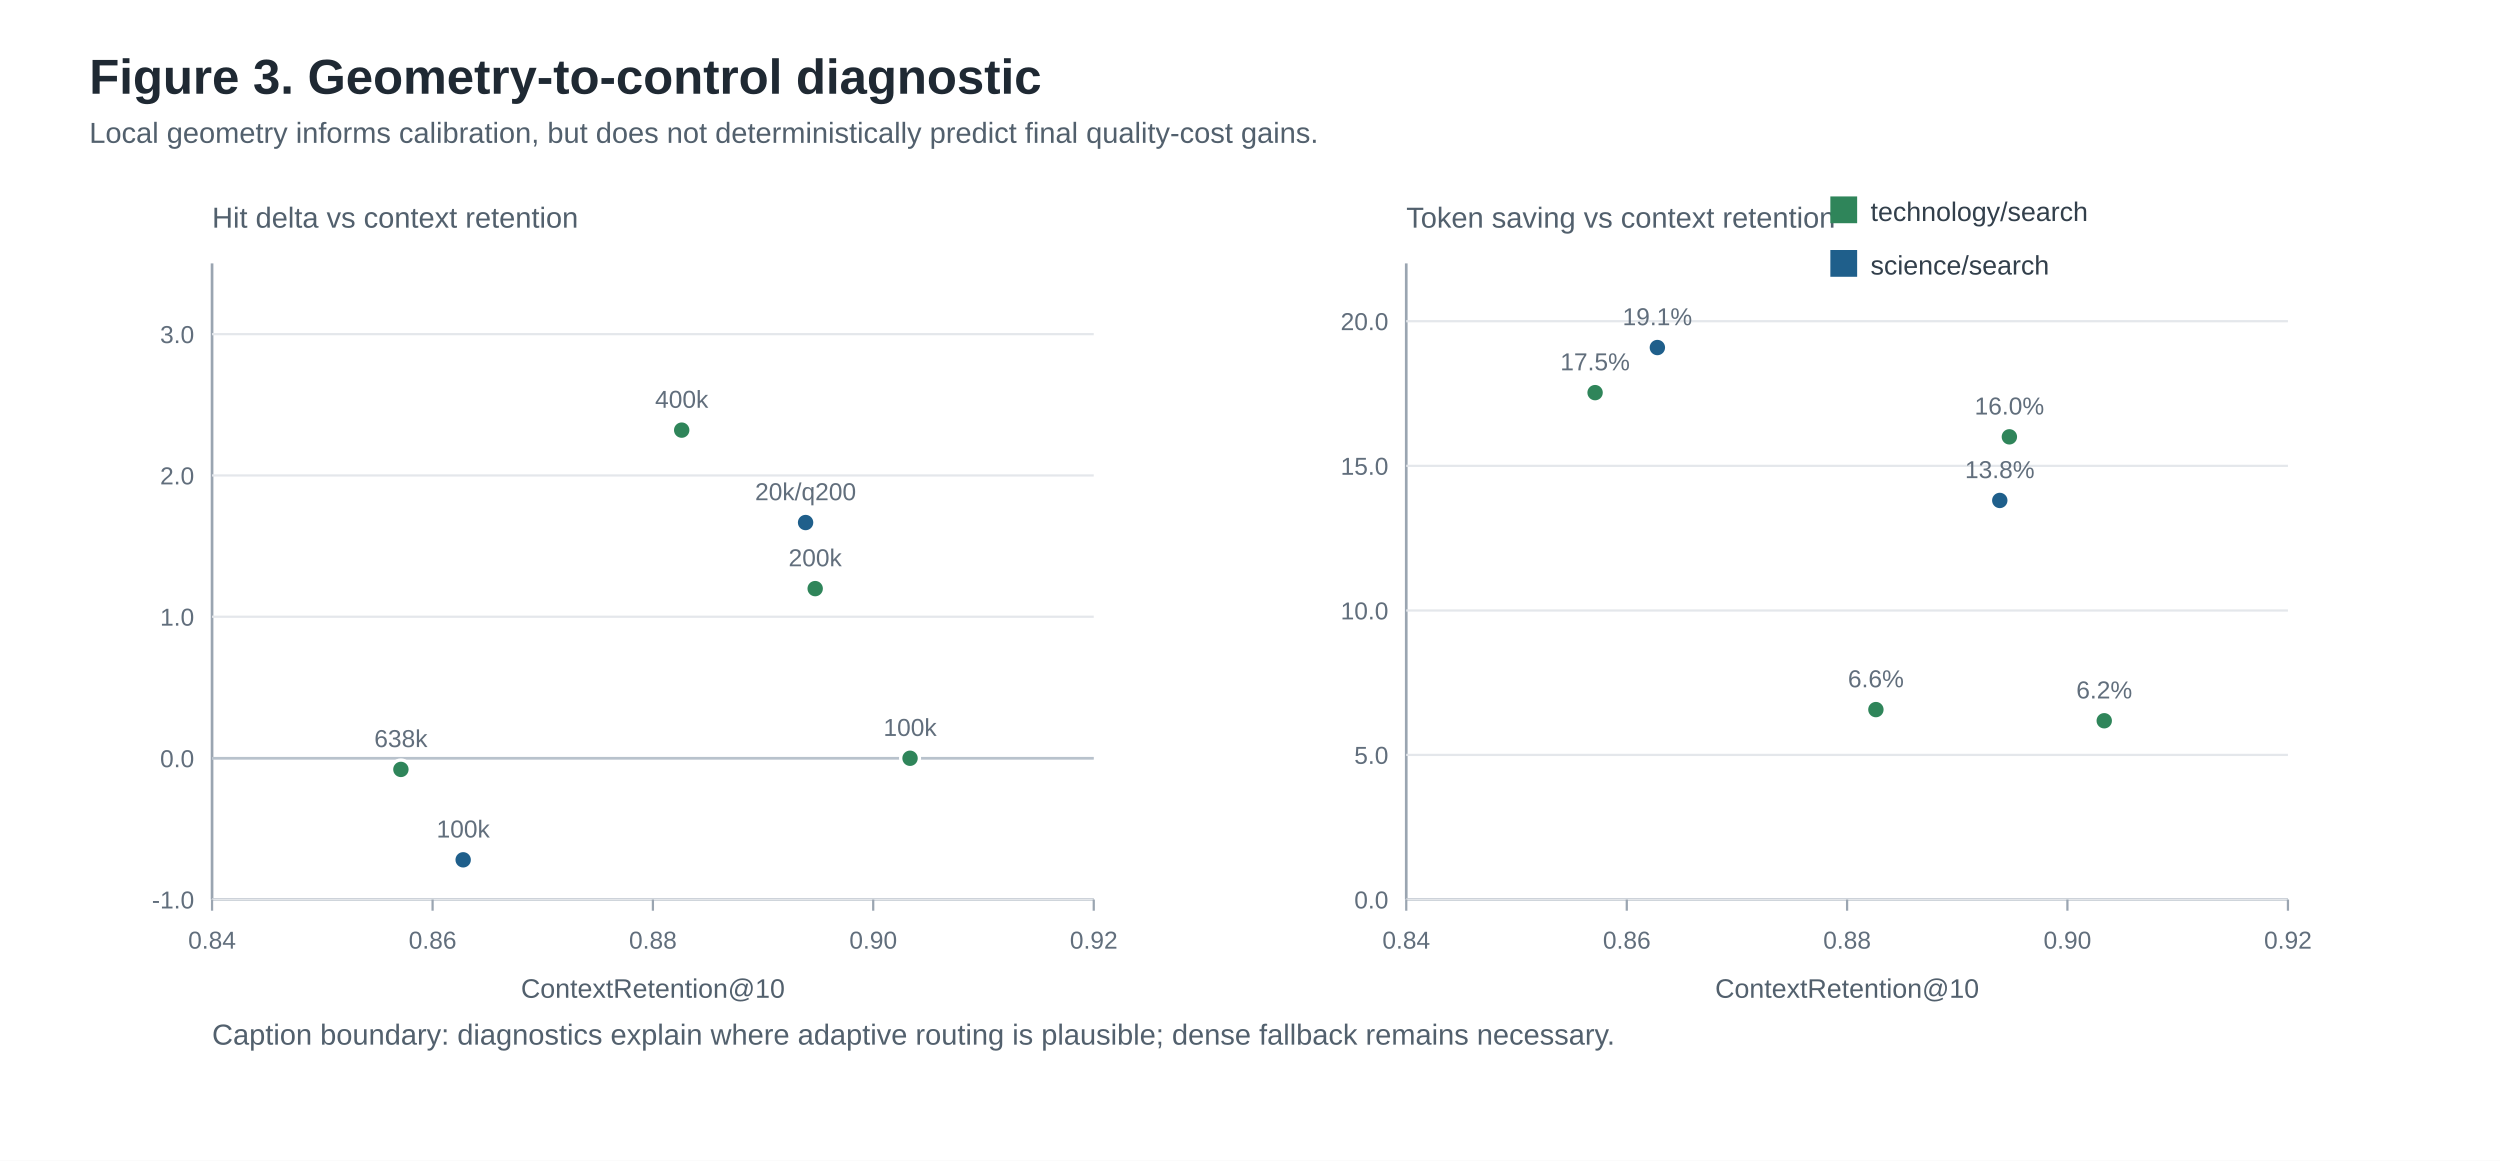
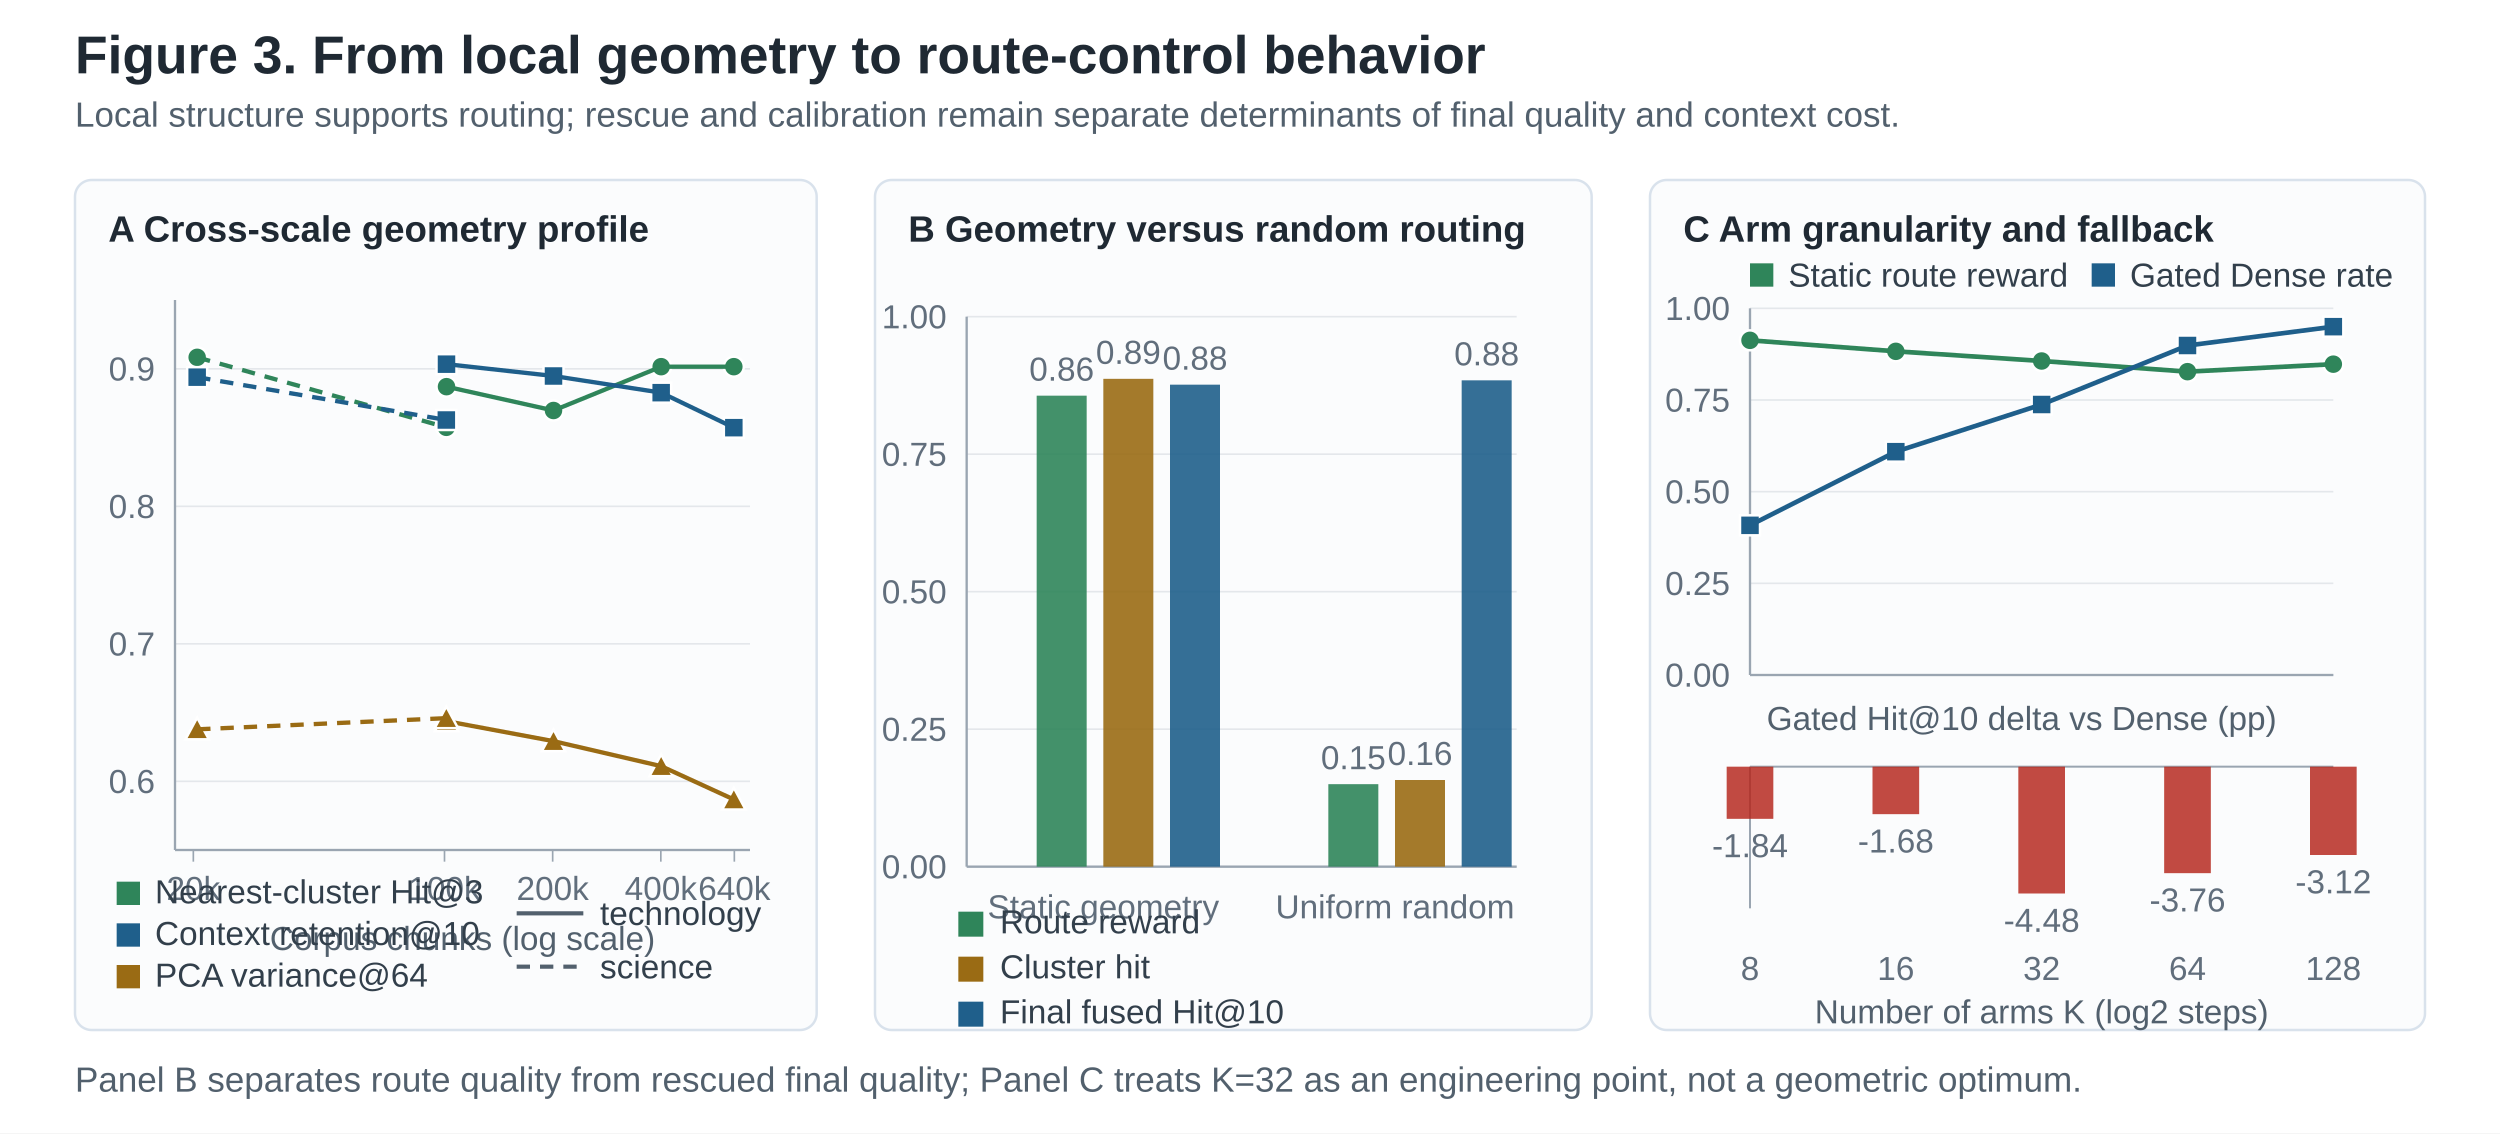
- <svg xmlns="http://www.w3.org/2000/svg" width="1120" height="520" viewBox="0 0 1120 520" role="img">
+ <svg xmlns="http://www.w3.org/2000/svg" width="1500" height="680" viewBox="0 0 1500 680" role="img">
  <defs>
    <marker id="arrow" markerWidth="10" markerHeight="10" refX="9" refY="3" orient="auto" markerUnits="strokeWidth">
      <path d="M0,0 L0,6 L9,3 z" fill="#425466" />
    </marker>
    <style>
text { font-family: Arial, Helvetica, sans-serif; fill: #1f2933; }
- .title { font-size: 22px; font-weight: 700; }
- .subtitle { font-size: 13px; fill: #52606d; }
+ .title { font-size: 32px; font-weight: 700; }
+ .subtitle { font-size: 21px; fill: #52606d; }
.axis { stroke: #9aa5b1; stroke-width: 1; }
.grid { stroke: #e4e7eb; stroke-width: 1; }
- .label { font-size: 12px; fill: #52606d; }
- .tick { font-size: 11px; fill: #616e7c; }
- .legend { font-size: 12px; fill: #323f4b; }
- .box-title { font-size: 13px; font-weight: 700; }
- .box-text { font-size: 11px; fill: #52606d; }
+ .label { font-size: 20px; fill: #52606d; }
+ .tick { font-size: 20px; fill: #616e7c; }
+ .legend { font-size: 20px; fill: #323f4b; }
+ .box-title { font-size: 22px; font-weight: 700; }
+ .box-text { font-size: 20px; fill: #52606d; }
</style>
  </defs>
  <rect width="100%" height="100%" fill="#ffffff" />
-   <text x="40.0" y="42.0" class="title" text-anchor="start">Figure 3. Geometry-to-control diagnostic</text>
-   <text x="40.0" y="64.0" class="subtitle" text-anchor="start">Local geometry informs calibration, but does not deterministically predict final quality-cost gains.</text>
-   <line x1="95.0" y1="118.0" x2="95.0" y2="403.0" stroke="#9aa5b1" stroke-width="1.2" />
-   <line x1="95.0" y1="403.0" x2="490.0" y2="403.0" stroke="#9aa5b1" stroke-width="1.2" />
-   <text x="95.0" y="102.0" class="subtitle" text-anchor="start">Hit delta vs context retention</text>
-   <line x1="95.0" y1="403.0" x2="490.0" y2="403.0" stroke="#e4e7eb" stroke-width="1.0" />
-   <text x="87.0" y="407.0" class="tick" text-anchor="end">-1.0</text>
-   <line x1="95.0" y1="339.7" x2="490.0" y2="339.7" stroke="#e4e7eb" stroke-width="1.0" />
-   <text x="87.0" y="343.7" class="tick" text-anchor="end">0.0</text>
-   <line x1="95.0" y1="276.3" x2="490.0" y2="276.3" stroke="#e4e7eb" stroke-width="1.0" />
-   <text x="87.0" y="280.3" class="tick" text-anchor="end">1.0</text>
-   <line x1="95.0" y1="213.0" x2="490.0" y2="213.0" stroke="#e4e7eb" stroke-width="1.0" />
-   <text x="87.0" y="217.0" class="tick" text-anchor="end">2.0</text>
-   <line x1="95.0" y1="149.7" x2="490.0" y2="149.7" stroke="#e4e7eb" stroke-width="1.0" />
-   <text x="87.0" y="153.7" class="tick" text-anchor="end">3.0</text>
-   <line x1="95.0" y1="403.0" x2="95.0" y2="408.0" stroke="#9aa5b1" stroke-width="1.0" />
-   <text x="95.0" y="425.0" class="tick" text-anchor="middle">0.84</text>
-   <line x1="193.8" y1="403.0" x2="193.8" y2="408.0" stroke="#9aa5b1" stroke-width="1.0" />
-   <text x="193.8" y="425.0" class="tick" text-anchor="middle">0.86</text>
-   <line x1="292.5" y1="403.0" x2="292.5" y2="408.0" stroke="#9aa5b1" stroke-width="1.0" />
-   <text x="292.5" y="425.0" class="tick" text-anchor="middle">0.88</text>
-   <line x1="391.2" y1="403.0" x2="391.2" y2="408.0" stroke="#9aa5b1" stroke-width="1.0" />
-   <text x="391.2" y="425.0" class="tick" text-anchor="middle">0.90</text>
-   <line x1="490.0" y1="403.0" x2="490.0" y2="408.0" stroke="#9aa5b1" stroke-width="1.0" />
-   <text x="490.0" y="425.0" class="tick" text-anchor="middle">0.92</text>
-   <text x="292.5" y="447.0" class="label" text-anchor="middle">ContextRetention@10</text>
-   <line x1="95.0" y1="339.7" x2="490.0" y2="339.7" stroke="#b8c2cc" stroke-width="1.2" />
-   <circle cx="407.7" cy="339.7" r="4.2" fill="#2f855a" stroke="#ffffff" stroke-width="1.5" />
-   <text x="407.7" y="329.7" class="tick" text-anchor="middle">100k</text>
-   <circle cx="365.2" cy="263.7" r="4.2" fill="#2f855a" stroke="#ffffff" stroke-width="1.5" />
-   <text x="365.2" y="253.7" class="tick" text-anchor="middle">200k</text>
-   <circle cx="305.4" cy="192.7" r="4.2" fill="#2f855a" stroke="#ffffff" stroke-width="1.5" />
-   <text x="305.4" y="182.7" class="tick" text-anchor="middle">400k</text>
-   <circle cx="179.6" cy="344.7" r="4.2" fill="#2f855a" stroke="#ffffff" stroke-width="1.5" />
-   <text x="179.6" y="334.7" class="tick" text-anchor="middle">638k</text>
-   <circle cx="360.9" cy="234.1" r="4.2" fill="#1f5f8b" stroke="#ffffff" stroke-width="1.5" />
-   <text x="360.9" y="224.1" class="tick" text-anchor="middle">20k/q200</text>
-   <circle cx="207.5" cy="385.2" r="4.2" fill="#1f5f8b" stroke="#ffffff" stroke-width="1.5" />
-   <text x="207.5" y="375.2" class="tick" text-anchor="middle">100k</text>
-   <line x1="630.0" y1="118.0" x2="630.0" y2="403.0" stroke="#9aa5b1" stroke-width="1.2" />
-   <line x1="630.0" y1="403.0" x2="1025.0" y2="403.0" stroke="#9aa5b1" stroke-width="1.2" />
-   <text x="630.0" y="102.0" class="subtitle" text-anchor="start">Token saving vs context retention</text>
-   <line x1="630.0" y1="403.0" x2="1025.0" y2="403.0" stroke="#e4e7eb" stroke-width="1.0" />
-   <text x="622.0" y="407.0" class="tick" text-anchor="end">0.0</text>
-   <line x1="630.0" y1="338.2" x2="1025.0" y2="338.2" stroke="#e4e7eb" stroke-width="1.0" />
-   <text x="622.0" y="342.2" class="tick" text-anchor="end">5.0</text>
-   <line x1="630.0" y1="273.5" x2="1025.0" y2="273.5" stroke="#e4e7eb" stroke-width="1.0" />
-   <text x="622.0" y="277.5" class="tick" text-anchor="end">10.0</text>
-   <line x1="630.0" y1="208.7" x2="1025.0" y2="208.7" stroke="#e4e7eb" stroke-width="1.0" />
-   <text x="622.0" y="212.7" class="tick" text-anchor="end">15.0</text>
-   <line x1="630.0" y1="143.9" x2="1025.0" y2="143.9" stroke="#e4e7eb" stroke-width="1.0" />
-   <text x="622.0" y="147.9" class="tick" text-anchor="end">20.0</text>
-   <line x1="630.0" y1="403.0" x2="630.0" y2="408.0" stroke="#9aa5b1" stroke-width="1.0" />
-   <text x="630.0" y="425.0" class="tick" text-anchor="middle">0.84</text>
-   <line x1="728.8" y1="403.0" x2="728.8" y2="408.0" stroke="#9aa5b1" stroke-width="1.0" />
-   <text x="728.8" y="425.0" class="tick" text-anchor="middle">0.86</text>
-   <line x1="827.5" y1="403.0" x2="827.5" y2="408.0" stroke="#9aa5b1" stroke-width="1.0" />
-   <text x="827.5" y="425.0" class="tick" text-anchor="middle">0.88</text>
-   <line x1="926.2" y1="403.0" x2="926.2" y2="408.0" stroke="#9aa5b1" stroke-width="1.0" />
-   <text x="926.2" y="425.0" class="tick" text-anchor="middle">0.90</text>
-   <line x1="1025.0" y1="403.0" x2="1025.0" y2="408.0" stroke="#9aa5b1" stroke-width="1.0" />
-   <text x="1025.0" y="425.0" class="tick" text-anchor="middle">0.92</text>
-   <text x="827.5" y="447.0" class="label" text-anchor="middle">ContextRetention@10</text>
-   <circle cx="942.7" cy="322.9" r="4.2" fill="#2f855a" stroke="#ffffff" stroke-width="1.5" />
-   <text x="942.7" y="312.9" class="tick" text-anchor="middle">6.2%</text>
-   <circle cx="900.2" cy="195.7" r="4.2" fill="#2f855a" stroke="#ffffff" stroke-width="1.5" />
-   <text x="900.2" y="185.7" class="tick" text-anchor="middle">16.0%</text>
-   <circle cx="840.4" cy="317.9" r="4.2" fill="#2f855a" stroke="#ffffff" stroke-width="1.5" />
-   <text x="840.4" y="307.9" class="tick" text-anchor="middle">6.6%</text>
-   <circle cx="714.6" cy="175.9" r="4.2" fill="#2f855a" stroke="#ffffff" stroke-width="1.5" />
-   <text x="714.6" y="165.9" class="tick" text-anchor="middle">17.5%</text>
-   <circle cx="895.9" cy="224.2" r="4.2" fill="#1f5f8b" stroke="#ffffff" stroke-width="1.5" />
-   <text x="895.9" y="214.2" class="tick" text-anchor="middle">13.8%</text>
-   <circle cx="742.5" cy="155.7" r="4.2" fill="#1f5f8b" stroke="#ffffff" stroke-width="1.5" />
-   <text x="742.5" y="145.7" class="tick" text-anchor="middle">19.1%</text>
-   <rect x="820" y="88" width="12" height="12" fill="#2f855a" />
-   <text x="838.0" y="99.0" class="legend" text-anchor="start">technology/search</text>
-   <rect x="820" y="112" width="12" height="12" fill="#1f5f8b" />
-   <text x="838.0" y="123.0" class="legend" text-anchor="start">science/search</text>
-   <text x="95.0" y="468.0" class="subtitle" text-anchor="start">Caption boundary: diagnostics explain where adaptive routing is plausible; dense fallback remains necessary.</text>
+   <text x="45.0" y="44.0" class="title" text-anchor="start">Figure 3. From local geometry to route-control behavior</text>
+   <text x="45.0" y="76.0" class="subtitle" text-anchor="start">Local structure supports routing; rescue and calibration remain separate determinants of final quality and context cost.</text>
+   <rect x="45" y="108" width="445" height="510" rx="10" fill="#fbfcfd" stroke="#d9e2ec" stroke-width="1.5" />
+   <rect x="525" y="108" width="430" height="510" rx="10" fill="#fbfcfd" stroke="#d9e2ec" stroke-width="1.5" />
+   <rect x="990" y="108" width="465" height="510" rx="10" fill="#fbfcfd" stroke="#d9e2ec" stroke-width="1.5" />
+   <text x="65.0" y="145.0" class="box-title" text-anchor="start">A  Cross-scale geometry profile</text>
+   <line x1="105.0" y1="468.8" x2="450.0" y2="468.8" stroke="#e4e7eb" stroke-width="1.0" />
+   <text x="93.0" y="475.8" class="tick" text-anchor="end">0.6</text>
+   <line x1="105.0" y1="386.3" x2="450.0" y2="386.3" stroke="#e4e7eb" stroke-width="1.0" />
+   <text x="93.0" y="393.3" class="tick" text-anchor="end">0.7</text>
+   <line x1="105.0" y1="303.8" x2="450.0" y2="303.8" stroke="#e4e7eb" stroke-width="1.0" />
+   <text x="93.0" y="310.8" class="tick" text-anchor="end">0.8</text>
+   <line x1="105.0" y1="221.3" x2="450.0" y2="221.3" stroke="#e4e7eb" stroke-width="1.0" />
+   <text x="93.0" y="228.3" class="tick" text-anchor="end">0.9</text>
+   <line x1="105.0" y1="180.0" x2="105.0" y2="510.0" stroke="#9aa5b1" stroke-width="1.4" />
+   <line x1="105.0" y1="510.0" x2="450.0" y2="510.0" stroke="#9aa5b1" stroke-width="1.4" />
+   <line x1="116.0" y1="510.0" x2="116.0" y2="517.0" stroke="#9aa5b1" stroke-width="1.0" />
+   <text x="116.0" y="540.0" class="tick" text-anchor="middle">20k</text>
+   <line x1="266.7" y1="510.0" x2="266.7" y2="517.0" stroke="#9aa5b1" stroke-width="1.0" />
+   <text x="266.7" y="540.0" class="tick" text-anchor="middle">100k</text>
+   <line x1="331.6" y1="510.0" x2="331.6" y2="517.0" stroke="#9aa5b1" stroke-width="1.0" />
+   <text x="331.6" y="540.0" class="tick" text-anchor="middle">200k</text>
+   <line x1="396.5" y1="510.0" x2="396.5" y2="517.0" stroke="#9aa5b1" stroke-width="1.0" />
+   <text x="396.5" y="540.0" class="tick" text-anchor="middle">400k</text>
+   <line x1="440.6" y1="510.0" x2="440.6" y2="517.0" stroke="#9aa5b1" stroke-width="1.0" />
+   <text x="440.6" y="540.0" class="tick" text-anchor="middle">640k</text>
+   <text x="277.5" y="570.0" class="label" text-anchor="middle">Corpus chunks (log scale)</text>
+   <circle cx="267.9" cy="232.0" r="6" fill="#2f855a" stroke="#ffffff" stroke-width="1.5" />
+   <circle cx="332.1" cy="246.3" r="6" fill="#2f855a" stroke="#ffffff" stroke-width="1.5" />
+   <circle cx="396.7" cy="220.0" r="6" fill="#2f855a" stroke="#ffffff" stroke-width="1.5" />
+   <circle cx="440.3" cy="220.0" r="6" fill="#2f855a" stroke="#ffffff" stroke-width="1.5" />
+   <polyline points="267.9,232.0 332.1,246.3 396.7,220.0 440.3,220.0" fill="none" stroke="#2f855a" stroke-width="2.6" />
+   <circle cx="118.3" cy="214.4" r="6" fill="#2f855a" stroke="#ffffff" stroke-width="1.5" />
+   <circle cx="267.8" cy="256.4" r="6" fill="#2f855a" stroke="#ffffff" stroke-width="1.5" />
+   <polyline points="118.3,214.4 267.8,256.4" fill="none" stroke="#2f855a" stroke-width="2.6" stroke-dasharray="8 6" />
+   <rect x="261.9" y="212.5" width="12" height="12" fill="#1f5f8b" stroke="#ffffff" stroke-width="1.5" />
+   <rect x="326.1" y="219.6" width="12" height="12" fill="#1f5f8b" stroke="#ffffff" stroke-width="1.5" />
+   <rect x="390.7" y="229.6" width="12" height="12" fill="#1f5f8b" stroke="#ffffff" stroke-width="1.5" />
+   <rect x="434.3" y="250.6" width="12" height="12" fill="#1f5f8b" stroke="#ffffff" stroke-width="1.5" />
+   <polyline points="267.9,218.5 332.1,225.6 396.7,235.6 440.3,256.6" fill="none" stroke="#1f5f8b" stroke-width="2.6" />
+   <rect x="112.3" y="220.3" width="12" height="12" fill="#1f5f8b" stroke="#ffffff" stroke-width="1.5" />
+   <rect x="261.8" y="246.0" width="12" height="12" fill="#1f5f8b" stroke="#ffffff" stroke-width="1.5" />
+   <polyline points="118.3,226.3 267.8,252.0" fill="none" stroke="#1f5f8b" stroke-width="2.6" stroke-dasharray="8 6" />
+   <path d="M267.9,425.7 L260.9,438.7 L274.9,438.7 Z" fill="#9a6b14" stroke="#ffffff" stroke-width="1.5" />
+   <path d="M332.1,437.7 L325.1,450.7 L339.1,450.7 Z" fill="#9a6b14" stroke="#ffffff" stroke-width="1.5" />
+   <path d="M396.7,452.7 L389.7,465.7 L403.7,465.7 Z" fill="#9a6b14" stroke="#ffffff" stroke-width="1.5" />
+   <path d="M440.3,472.7 L433.3,485.7 L447.3,485.7 Z" fill="#9a6b14" stroke="#ffffff" stroke-width="1.5" />
+   <polyline points="267.9,432.7 332.1,444.7 396.7,459.7 440.3,479.7" fill="none" stroke="#9a6b14" stroke-width="2.6" />
+   <path d="M118.3,430.6 L111.3,443.6 L125.3,443.6 Z" fill="#9a6b14" stroke="#ffffff" stroke-width="1.5" />
+   <path d="M267.8,423.9 L260.8,436.9 L274.8,436.9 Z" fill="#9a6b14" stroke="#ffffff" stroke-width="1.5" />
+   <polyline points="118.3,437.6 267.8,430.9" fill="none" stroke="#9a6b14" stroke-width="2.6" stroke-dasharray="8 6" />
+   <rect x="70" y="529" width="14" height="14" fill="#2f855a" />
+   <text x="93.0" y="542.0" class="legend" text-anchor="start">Nearest-cluster Hit@3</text>
+   <rect x="70" y="554" width="14" height="14" fill="#1f5f8b" />
+   <text x="93.0" y="567.0" class="legend" text-anchor="start">Context retention@10</text>
+   <rect x="70" y="579" width="14" height="14" fill="#9a6b14" />
+   <text x="93.0" y="592.0" class="legend" text-anchor="start">PCA variance@64</text>
+   <line x1="310.0" y1="548.0" x2="350.0" y2="548.0" stroke="#52606d" stroke-width="2.5" />
+   <text x="360.0" y="555.0" class="legend" text-anchor="start">technology</text>
+   <line x1="310" y1="580" x2="350" y2="580" stroke="#52606d" stroke-width="2.5" stroke-dasharray="8 6" />
+   <text x="360.0" y="587.0" class="legend" text-anchor="start">science</text>
+   <text x="545.0" y="145.0" class="box-title" text-anchor="start">B  Geometry versus random routing</text>
+   <line x1="580.0" y1="520.0" x2="910.0" y2="520.0" stroke="#e4e7eb" stroke-width="1.0" />
+   <text x="568.0" y="527.0" class="tick" text-anchor="end">0.00</text>
+   <line x1="580.0" y1="437.5" x2="910.0" y2="437.5" stroke="#e4e7eb" stroke-width="1.0" />
+   <text x="568.0" y="444.5" class="tick" text-anchor="end">0.25</text>
+   <line x1="580.0" y1="355.0" x2="910.0" y2="355.0" stroke="#e4e7eb" stroke-width="1.0" />
+   <text x="568.0" y="362.0" class="tick" text-anchor="end">0.50</text>
+   <line x1="580.0" y1="272.5" x2="910.0" y2="272.5" stroke="#e4e7eb" stroke-width="1.0" />
+   <text x="568.0" y="279.5" class="tick" text-anchor="end">0.75</text>
+   <line x1="580.0" y1="190.0" x2="910.0" y2="190.0" stroke="#e4e7eb" stroke-width="1.0" />
+   <text x="568.0" y="197.0" class="tick" text-anchor="end">1.00</text>
+   <line x1="580.0" y1="190.0" x2="580.0" y2="520.0" stroke="#9aa5b1" stroke-width="1.4" />
+   <line x1="580.0" y1="520.0" x2="910.0" y2="520.0" stroke="#9aa5b1" stroke-width="1.4" />
+   <rect x="622.0" y="237.4" width="30" height="282.6" fill="#2f855a" opacity="0.90" />
+   <text x="637.0" y="228.4" class="tick" text-anchor="middle">0.86</text>
+   <rect x="662.0" y="227.3" width="30" height="292.7" fill="#9a6b14" opacity="0.90" />
+   <text x="677.0" y="218.3" class="tick" text-anchor="middle">0.89</text>
+   <rect x="702.0" y="230.8" width="30" height="289.2" fill="#1f5f8b" opacity="0.90" />
+   <text x="717.0" y="221.8" class="tick" text-anchor="middle">0.88</text>
+   <text x="662.0" y="551.0" class="tick" text-anchor="middle">Static geometry</text>
+   <rect x="797.0" y="470.5" width="30" height="49.5" fill="#2f855a" opacity="0.90" />
+   <text x="812.0" y="461.5" class="tick" text-anchor="middle">0.15</text>
+   <rect x="837.0" y="468.0" width="30" height="52.0" fill="#9a6b14" opacity="0.90" />
+   <text x="852.0" y="459.0" class="tick" text-anchor="middle">0.16</text>
+   <rect x="877.0" y="228.2" width="30" height="291.8" fill="#1f5f8b" opacity="0.90" />
+   <text x="892.0" y="219.2" class="tick" text-anchor="middle">0.88</text>
+   <text x="837.0" y="551.0" class="tick" text-anchor="middle">Uniform random</text>
+   <rect x="575" y="547" width="15" height="15" fill="#2f855a" />
+   <text x="600.0" y="560.0" class="legend" text-anchor="start">Route reward</text>
+   <rect x="575" y="574" width="15" height="15" fill="#9a6b14" />
+   <text x="600.0" y="587.0" class="legend" text-anchor="start">Cluster hit</text>
+   <rect x="575" y="601" width="15" height="15" fill="#1f5f8b" />
+   <text x="600.0" y="614.0" class="legend" text-anchor="start">Final fused Hit@10</text>
+   <text x="1010.0" y="145.0" class="box-title" text-anchor="start">C  Arm granularity and fallback</text>
+   <line x1="1050.0" y1="405.0" x2="1400.0" y2="405.0" stroke="#e4e7eb" stroke-width="1.0" />
+   <text x="1038.0" y="412.0" class="tick" text-anchor="end">0.00</text>
+   <line x1="1050.0" y1="350.0" x2="1400.0" y2="350.0" stroke="#e4e7eb" stroke-width="1.0" />
+   <text x="1038.0" y="357.0" class="tick" text-anchor="end">0.25</text>
+   <line x1="1050.0" y1="295.0" x2="1400.0" y2="295.0" stroke="#e4e7eb" stroke-width="1.0" />
+   <text x="1038.0" y="302.0" class="tick" text-anchor="end">0.50</text>
+   <line x1="1050.0" y1="240.0" x2="1400.0" y2="240.0" stroke="#e4e7eb" stroke-width="1.0" />
+   <text x="1038.0" y="247.0" class="tick" text-anchor="end">0.75</text>
+   <line x1="1050.0" y1="185.0" x2="1400.0" y2="185.0" stroke="#e4e7eb" stroke-width="1.0" />
+   <text x="1038.0" y="192.0" class="tick" text-anchor="end">1.00</text>
+   <line x1="1050.0" y1="185.0" x2="1050.0" y2="405.0" stroke="#9aa5b1" stroke-width="1.4" />
+   <line x1="1050.0" y1="405.0" x2="1400.0" y2="405.0" stroke="#9aa5b1" stroke-width="1.4" />
+   <circle cx="1050.0" cy="204.2" r="6" fill="#2f855a" stroke="#ffffff" stroke-width="1.5" />
+   <rect x="1044.0" y="309.2" width="12" height="12" fill="#1f5f8b" stroke="#ffffff" stroke-width="1.5" />
+   <circle cx="1137.5" cy="210.8" r="6" fill="#2f855a" stroke="#ffffff" stroke-width="1.5" />
+   <rect x="1131.5" y="265.0" width="12" height="12" fill="#1f5f8b" stroke="#ffffff" stroke-width="1.5" />
+   <circle cx="1225.0" cy="216.6" r="6" fill="#2f855a" stroke="#ffffff" stroke-width="1.5" />
+   <rect x="1219.0" y="236.7" width="12" height="12" fill="#1f5f8b" stroke="#ffffff" stroke-width="1.5" />
+   <circle cx="1312.5" cy="223.0" r="6" fill="#2f855a" stroke="#ffffff" stroke-width="1.5" />
+   <rect x="1306.5" y="201.3" width="12" height="12" fill="#1f5f8b" stroke="#ffffff" stroke-width="1.5" />
+   <circle cx="1400.0" cy="218.5" r="6" fill="#2f855a" stroke="#ffffff" stroke-width="1.5" />
+   <rect x="1394.0" y="190.0" width="12" height="12" fill="#1f5f8b" stroke="#ffffff" stroke-width="1.5" />
+   <polyline points="1050.0,204.2 1137.5,210.8 1225.0,216.6 1312.5,223.0 1400.0,218.5" fill="none" stroke="#2f855a" stroke-width="2.8" />
+   <polyline points="1050.0,315.2 1137.5,271.0 1225.0,242.7 1312.5,207.3 1400.0,196.0" fill="none" stroke="#1f5f8b" stroke-width="2.8" />
+   <text x="1060.0" y="438.0" class="label" text-anchor="start">Gated Hit@10 delta vs Dense (pp)</text>
+   <line x1="1050.0" y1="460.0" x2="1400.0" y2="460.0" stroke="#9aa5b1" stroke-width="1.2" />
+   <line x1="1050.0" y1="460.0" x2="1050.0" y2="545.0" stroke="#9aa5b1" stroke-width="1.2" />
+   <rect x="1036.0" y="460.0" width="28" height="31.3" fill="#b42318" opacity="0.82" />
+   <text x="1050.0" y="514.3" class="tick" text-anchor="middle">-1.84</text>
+   <text x="1050.0" y="588.0" class="tick" text-anchor="middle">8</text>
+   <rect x="1123.5" y="460.0" width="28" height="28.5" fill="#b42318" opacity="0.82" />
+   <text x="1137.5" y="511.5" class="tick" text-anchor="middle">-1.68</text>
+   <text x="1137.5" y="588.0" class="tick" text-anchor="middle">16</text>
+   <rect x="1211.0" y="460.0" width="28" height="76.1" fill="#b42318" opacity="0.82" />
+   <text x="1225.0" y="559.1" class="tick" text-anchor="middle">-4.48</text>
+   <text x="1225.0" y="588.0" class="tick" text-anchor="middle">32</text>
+   <rect x="1298.5" y="460.0" width="28" height="63.9" fill="#b42318" opacity="0.82" />
+   <text x="1312.5" y="546.9" class="tick" text-anchor="middle">-3.76</text>
+   <text x="1312.5" y="588.0" class="tick" text-anchor="middle">64</text>
+   <rect x="1386.0" y="460.0" width="28" height="53.0" fill="#b42318" opacity="0.82" />
+   <text x="1400.0" y="536.0" class="tick" text-anchor="middle">-3.12</text>
+   <text x="1400.0" y="588.0" class="tick" text-anchor="middle">128</text>
+   <text x="1225.0" y="614.0" class="label" text-anchor="middle">Number of arms K (log2 steps)</text>
+   <rect x="1050" y="158" width="14" height="14" fill="#2f855a" />
+   <text x="1073.0" y="172.0" class="legend" text-anchor="start">Static route reward</text>
+   <rect x="1255" y="158" width="14" height="14" fill="#1f5f8b" />
+   <text x="1278.0" y="172.0" class="legend" text-anchor="start">Gated Dense rate</text>
+   <text x="45.0" y="655.0" class="subtitle" text-anchor="start">Panel B separates route quality from rescued final quality; Panel C treats K=32 as an engineering point, not a geometric optimum.</text>
</svg>
